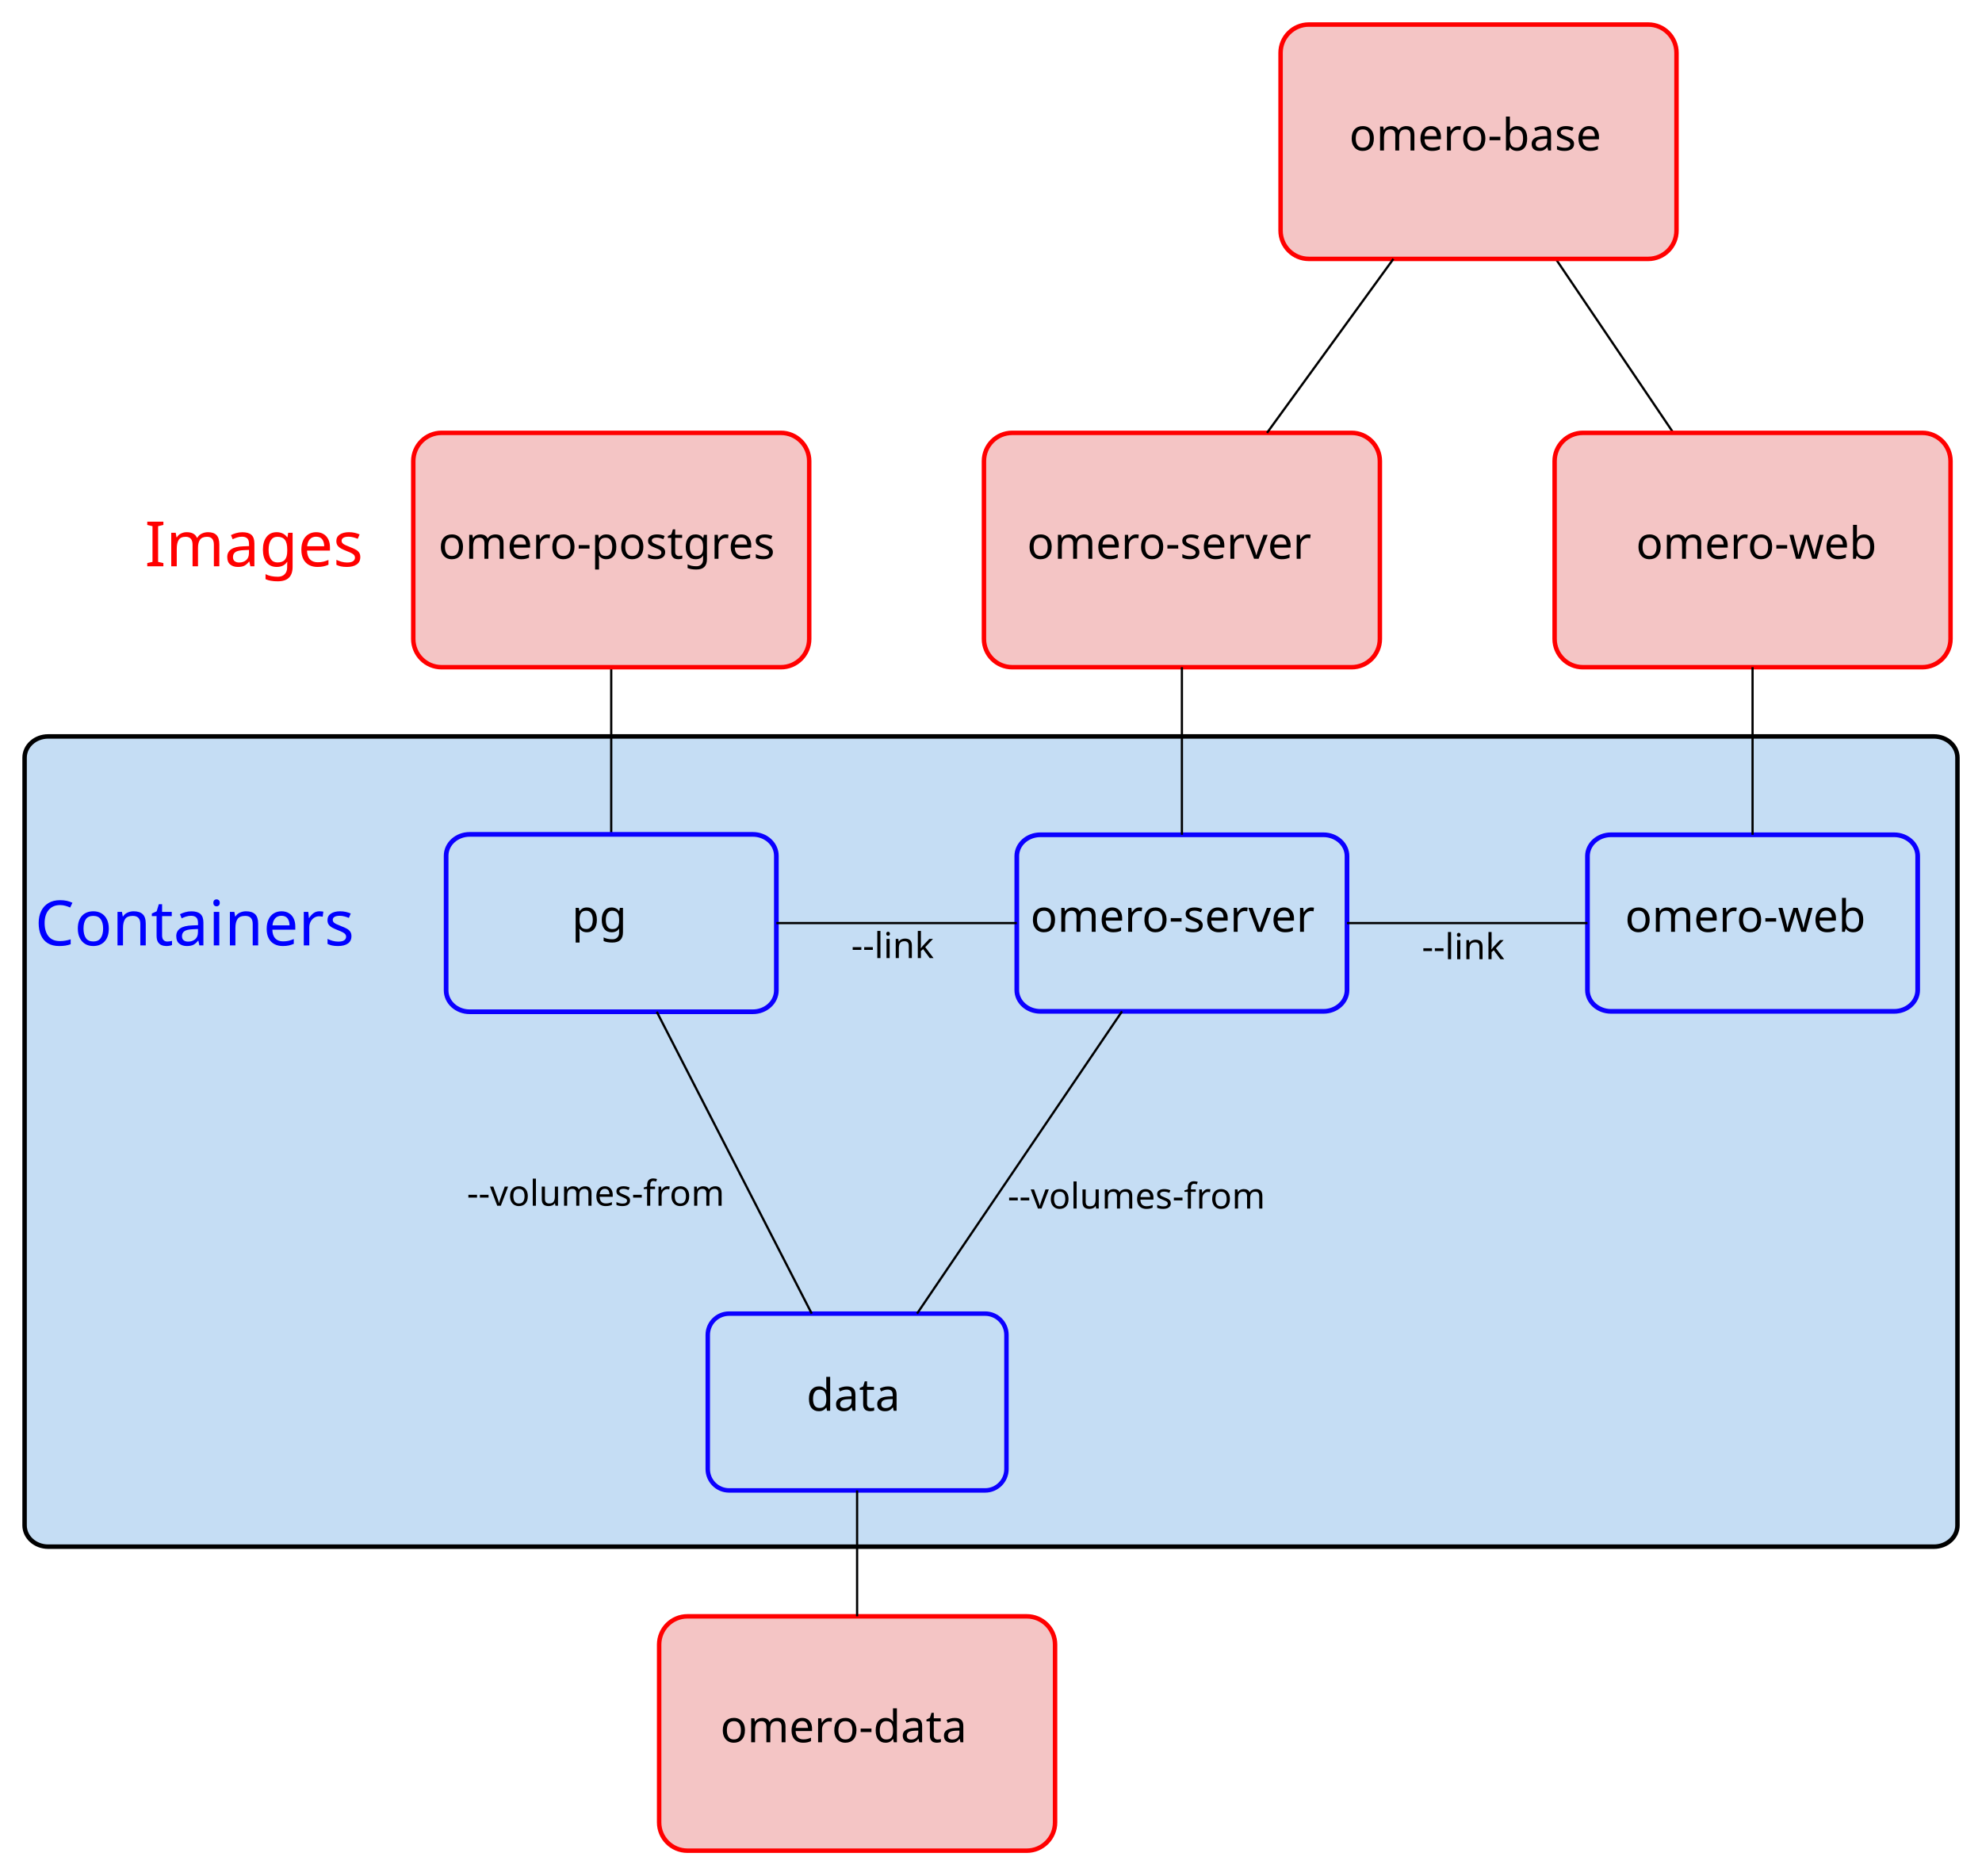
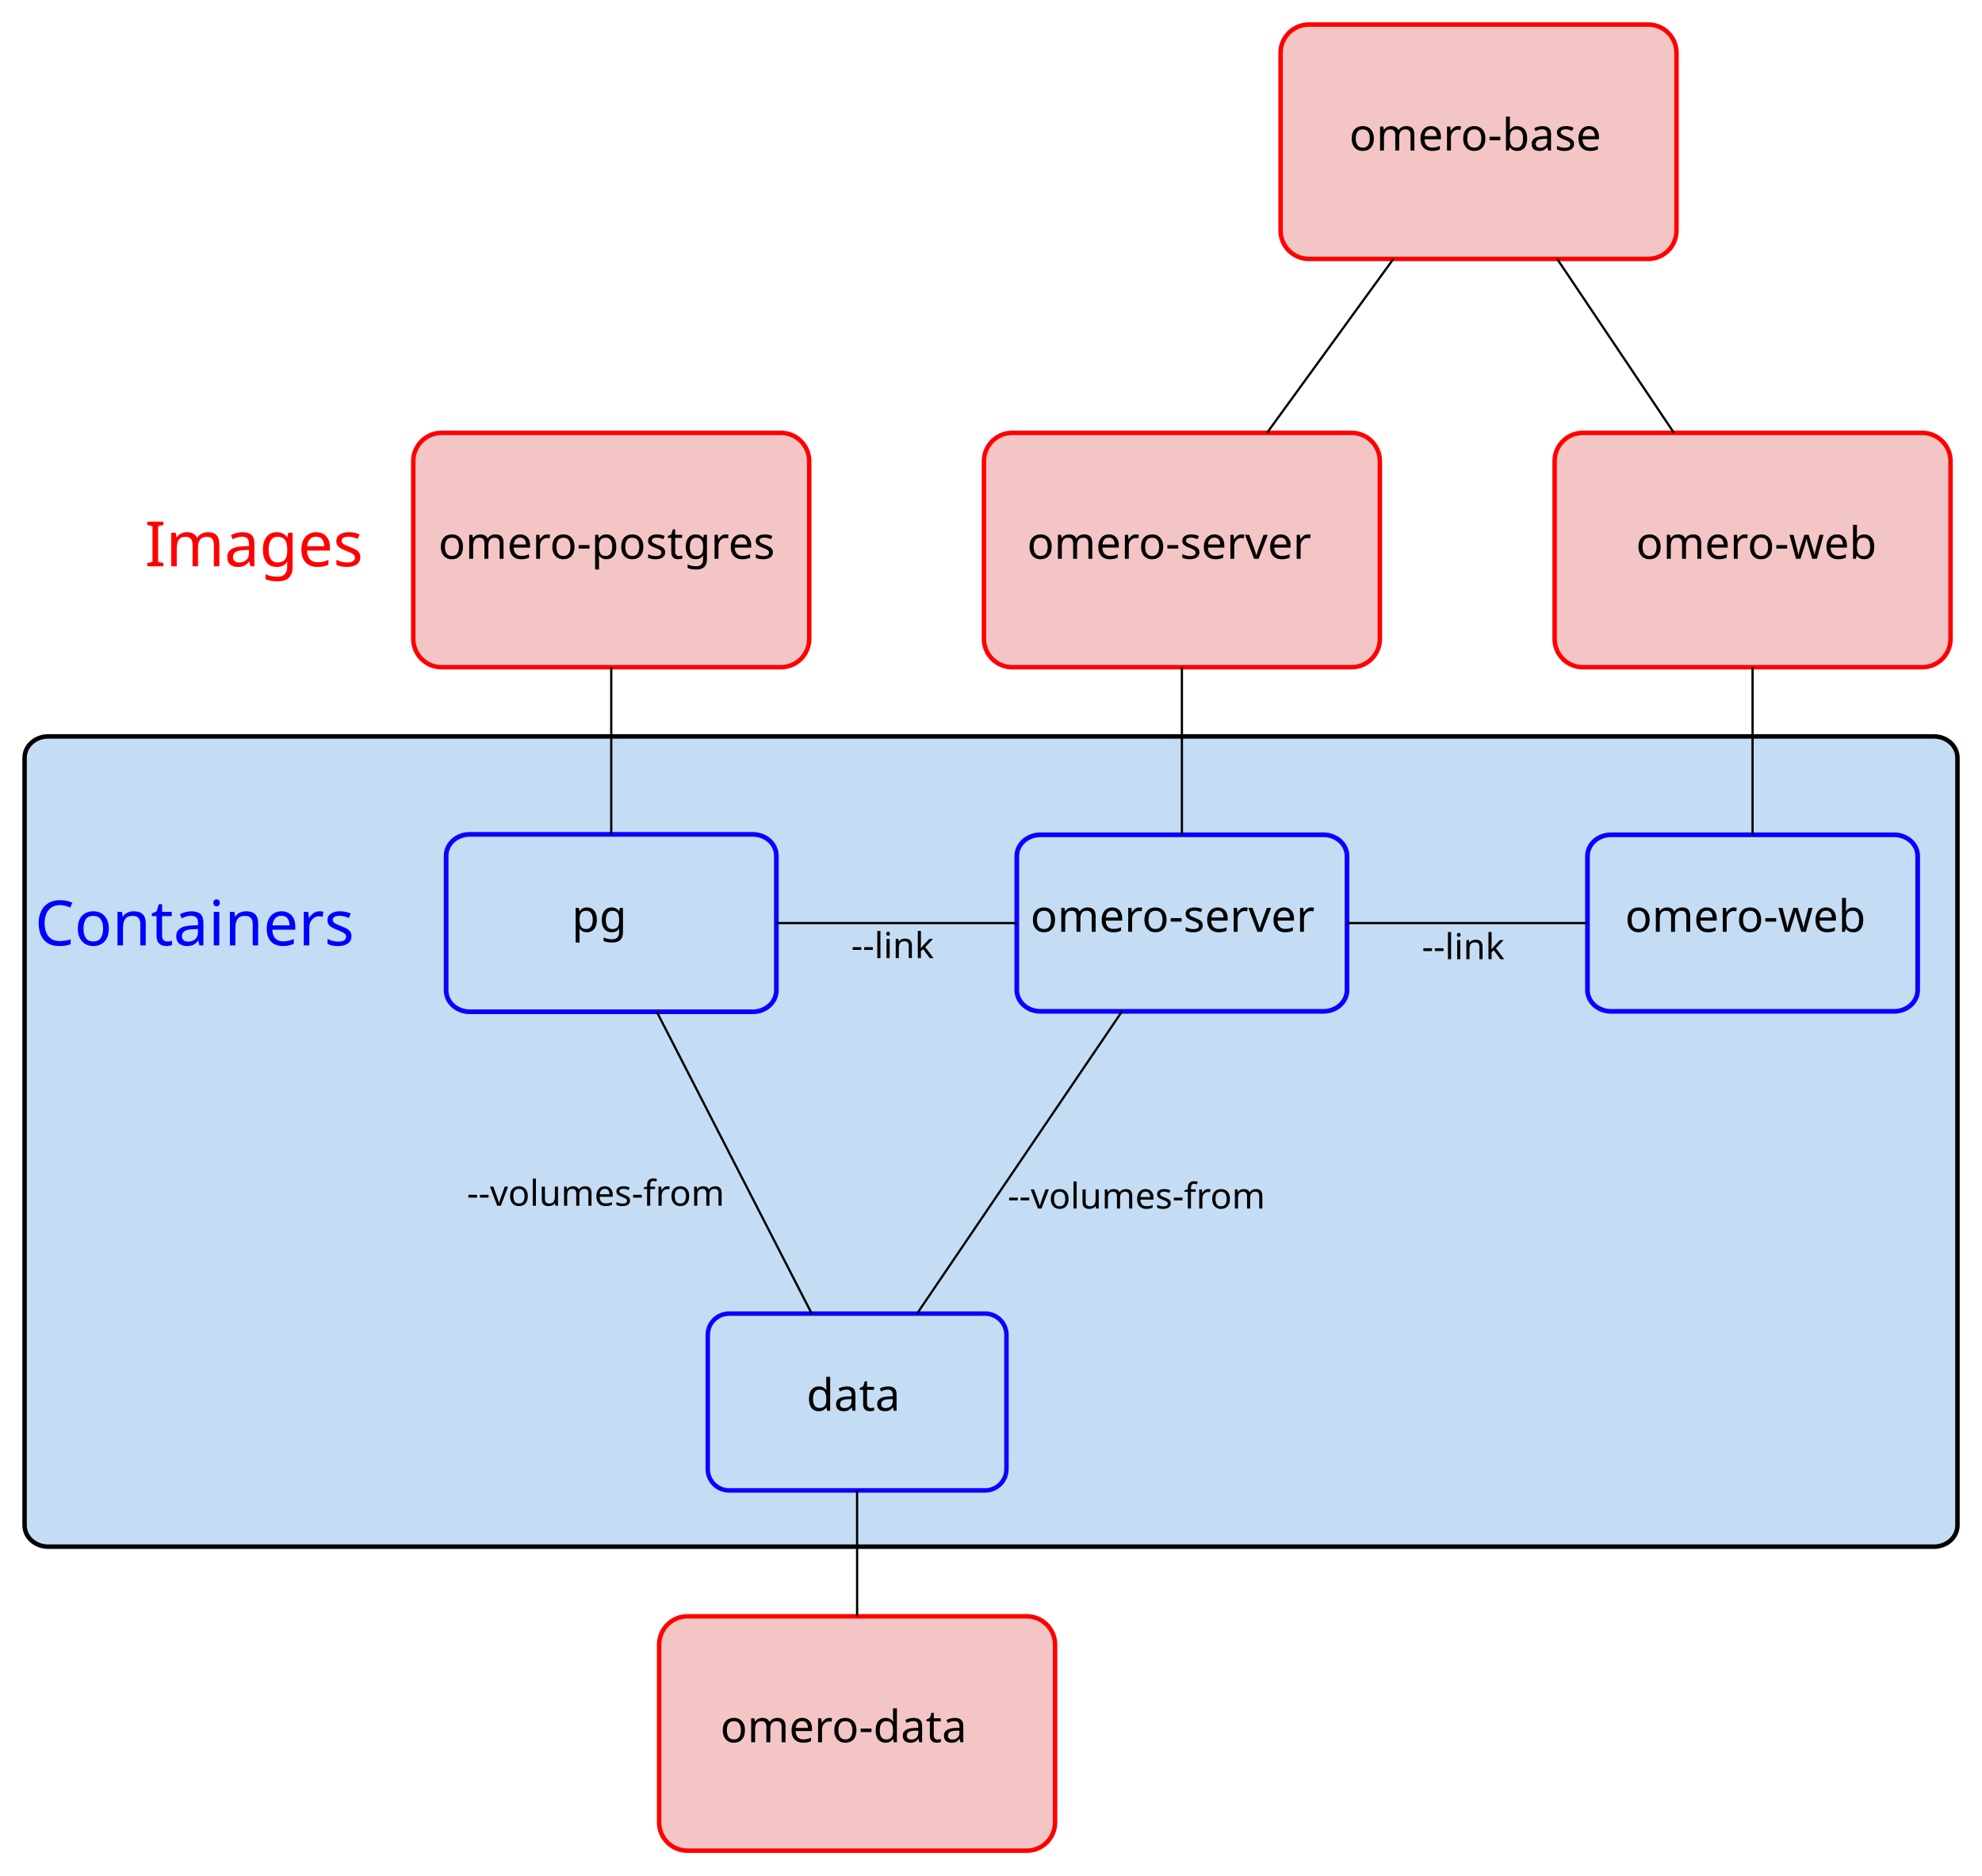
<svg xmlns="http://www.w3.org/2000/svg" width="887.719" height="839.795" id="svg2" version="1.1">
  <defs id="defs4" />
  <g id="layer1" transform="translate(-144.5938,121.6696)">
    <rect style="color:#000000;fill:#c5ddf4;fill-opacity:1;fill-rule:evenodd;stroke:#000000;stroke-width:2;stroke-linecap:butt;stroke-linejoin:miter;stroke-miterlimit:4;stroke-opacity:1;stroke-dasharray:none;stroke-dashoffset:0;marker:none;visibility:visible;display:inline;overflow:visible;enable-background:accumulate" id="rect4311" width="865.714" height="362.857" x="155.605" y="208.125" rx="10.564" ry="9.544" />
-     <path style="fill:none;stroke:#000000;stroke-width:1px;stroke-linecap:butt;stroke-linejoin:miter;stroke-opacity:1" d="m 656.599,57.937 91.874,135.912" id="path3847" transform="translate(145.6052,-121.6696)" />
-     <path style="fill:none;stroke:#000000;stroke-width:1px;stroke-linecap:butt;stroke-linejoin:miter;stroke-opacity:1" d="m 272.752,298.8 -0.011,108.65" id="path3853" transform="translate(145.6052,-121.6696)" />
    <g id="g3787" transform="translate(365.7143,530)">
      <rect ry="12.667" rx="12.667" y="72.179" x="74.102" height="104.951" width="177.331" id="rect2985" style="fill:#f4c5c5;fill-opacity:1;fill-rule:evenodd;stroke:#ff0000;stroke-width:2;stroke-linecap:butt;stroke-linejoin:miter;stroke-miterlimit:4;stroke-opacity:1;stroke-dasharray:none" />
      <text id="text3755" y="128.578" x="101.52" style="font-size:20px;font-style:normal;font-weight:normal;line-height:125%;letter-spacing:0px;word-spacing:0px;fill:#000000;fill-opacity:1;stroke:none;font-family:Sans" xml:space="preserve">
        <tspan y="128.578" x="101.52" id="tspan3757">omero-data</tspan>
      </text>
    </g>
    <g id="g3792" transform="translate(4.066528,0)">
      <rect style="fill:#f4c5c5;fill-opacity:1;fill-rule:evenodd;stroke:#ff0000;stroke-width:2;stroke-linecap:butt;stroke-linejoin:miter;stroke-miterlimit:4;stroke-opacity:1;stroke-dasharray:none" id="rect3759" width="177.331" height="104.951" x="325.63" y="72.179" rx="12.667" ry="12.667" />
      <text xml:space="preserve" style="font-size:20px;font-style:normal;font-weight:normal;line-height:125%;letter-spacing:0px;word-spacing:0px;fill:#000000;fill-opacity:1;stroke:none;font-family:Sans" x="336.886" y="128.578" id="text3761">
        <tspan id="tspan3763" x="336.886" y="128.578">omero-postgres</tspan>
      </text>
    </g>
    <g id="g3797" transform="translate(3.082336,0)">
      <rect ry="12.667" rx="12.667" y="72.179" x="582.209" height="104.951" width="177.331" id="rect3765" style="fill:#f4c5c5;fill-opacity:1;fill-rule:evenodd;stroke:#ff0000;stroke-width:2;stroke-linecap:butt;stroke-linejoin:miter;stroke-miterlimit:4;stroke-opacity:1;stroke-dasharray:none" />
      <text id="text3767" y="128.578" x="601.546" style="font-size:20px;font-style:normal;font-weight:normal;line-height:125%;letter-spacing:0px;word-spacing:0px;fill:#000000;fill-opacity:1;stroke:none;font-family:Sans" xml:space="preserve">
        <tspan y="128.578" x="601.546" id="tspan3769">omero-server</tspan>
      </text>
    </g>
    <g id="g3802" transform="translate(27.24829,0)">
      <rect style="fill:#f4c5c5;fill-opacity:1;fill-rule:evenodd;stroke:#ff0000;stroke-width:2;stroke-linecap:butt;stroke-linejoin:miter;stroke-miterlimit:4;stroke-opacity:1;stroke-dasharray:none" id="rect3771" width="177.331" height="104.951" x="813.638" y="72.179" rx="12.667" ry="12.667" />
      <text xml:space="preserve" style="font-size:20px;font-style:normal;font-weight:normal;line-height:125%;letter-spacing:0px;word-spacing:0px;fill:#000000;fill-opacity:1;stroke:none;font-family:Sans" x="850.117" y="128.578" id="text3773">
        <tspan id="tspan3775" x="850.117" y="128.578">omero-web</tspan>
      </text>
    </g>
    <text xml:space="preserve" style="font-size:28px;font-style:normal;font-weight:normal;line-height:125%;letter-spacing:0px;word-spacing:0px;fill:#ff0000;fill-opacity:1;stroke:none;font-family:Sans" x="209.426" y="131.948" id="text3783">
      <tspan id="tspan3785" x="209.426" y="131.948">Images</tspan>
    </text>
    <g id="g3965" transform="translate(343.6951,41.12655)">
      <rect style="fill:#c5ddf4;fill-opacity:1;fill-rule:evenodd;stroke:#0c00ff;stroke-width:2;stroke-linecap:butt;stroke-linejoin:miter;stroke-miterlimit:4;stroke-opacity:1;stroke-dasharray:none" id="rect3814" width="133.784" height="79.178" x="117.895" y="425.487" rx="9.556" ry="9.556" />
      <text xml:space="preserve" style="font-size:20px;font-style:normal;font-weight:normal;line-height:125%;letter-spacing:0px;word-spacing:0px;fill:#000000;fill-opacity:1;stroke:none;font-family:Sans" x="162.13" y="468.999" id="text3816">
        <tspan id="tspan3818" x="162.13" y="468.999">data</tspan>
      </text>
    </g>
    <text id="text3852" y="301.721" x="160.207" style="font-size:28px;font-style:normal;font-weight:normal;line-height:125%;letter-spacing:0px;word-spacing:0px;fill:#0000ff;fill-opacity:1;stroke:none;font-family:Sans" xml:space="preserve">
      <tspan y="301.721" x="160.207" id="tspan3854">Containers</tspan>
    </text>
    <g id="g3830" transform="translate(-10.6047,-3.060356)">
      <path id="rect3859" d="m 365.581,255.051 126.773,0 c 5.853,0 10.564,4.276 10.564,9.588 l 0,60.268 c 0,5.312 -4.712,9.588 -10.564,9.588 l -126.773,0 c -5.853,0 -10.564,-4.276 -10.564,-9.588 l 0,-60.268 c 0,-5.312 4.712,-9.588 10.564,-9.588 z" style="color:#000000;fill:#c5ddf4;fill-opacity:1;fill-rule:evenodd;stroke:#0c00ff;stroke-width:2.099;stroke-linecap:butt;stroke-linejoin:miter;stroke-miterlimit:4;stroke-opacity:1;stroke-dasharray:none;stroke-dashoffset:0;marker:none;visibility:visible;display:inline;overflow:visible;enable-background:accumulate" />
      <text id="text3861" y="298.697" x="411.324" style="font-size:20px;font-style:normal;font-weight:normal;line-height:125%;letter-spacing:0px;word-spacing:0px;fill:#000000;fill-opacity:1;stroke:none;font-family:Sans" xml:space="preserve">
        <tspan y="298.697" x="411.324" id="tspan3863">pg</tspan>
      </text>
    </g>
    <g id="g3835" transform="translate(7.450012,-3.060352)">
      <rect style="fill:#c5ddf4;fill-opacity:1;fill-rule:evenodd;stroke:#0c00ff;stroke-width:2.102;stroke-linecap:butt;stroke-linejoin:miter;stroke-miterlimit:4;stroke-opacity:1;stroke-dasharray:none" id="rect3865" width="147.898" height="79.077" x="592.558" y="255.235" rx="10.564" ry="9.544" />
      <text xml:space="preserve" style="font-size:20px;font-style:normal;font-weight:normal;line-height:125%;letter-spacing:0px;word-spacing:0px;fill:#000000;fill-opacity:1;stroke:none;font-family:Sans" x="598.68" y="298.697" id="text3867">
        <tspan id="tspan3869" x="598.68" y="298.697">omero-server</tspan>
      </text>
    </g>
    <text xml:space="preserve" style="font-size:20px;font-style:normal;font-weight:normal;line-height:125%;letter-spacing:0px;word-spacing:0px;fill:#000000;fill-opacity:1;stroke:none;font-family:Sans" x="141.926" y="487.296" id="text3871">
      <tspan id="tspan3873" x="141.926" y="487.296" />
    </text>
    <text xml:space="preserve" style="font-size:16px;font-style:normal;font-weight:normal;line-height:125%;letter-spacing:0px;word-spacing:0px;fill:#000000;fill-opacity:1;stroke:none;font-family:Sans" x="353.742" y="418.305" id="text3904">
      <tspan id="tspan3906" x="353.742" y="418.305">--volumes-from</tspan>
    </text>
    <text id="text3979" y="307.388" x="525.863" style="font-size:16px;font-style:normal;font-weight:normal;line-height:125%;letter-spacing:0px;word-spacing:0px;fill:#000000;fill-opacity:1;stroke:none;font-family:Sans" xml:space="preserve">
      <tspan y="307.388" x="525.863" id="tspan3981">--link</tspan>
    </text>
    <text id="text3991" y="419.565" x="595.928" style="font-size:16px;font-style:normal;font-weight:normal;line-height:125%;letter-spacing:0px;word-spacing:0px;fill:#000000;fill-opacity:1;stroke:none;font-family:Sans" xml:space="preserve">
      <tspan y="419.565" x="595.928" id="tspan3993">--volumes-from</tspan>
    </text>
    <g transform="translate(135.9395,-182.8571)" id="g3800">
      <rect style="fill:#f4c5c5;fill-opacity:1;fill-rule:evenodd;stroke:#ff0000;stroke-width:2;stroke-linecap:butt;stroke-linejoin:miter;stroke-miterlimit:4;stroke-opacity:1;stroke-dasharray:none" id="rect3802" width="177.331" height="104.951" x="582.209" y="72.179" rx="12.667" ry="12.667" />
      <text xml:space="preserve" style="font-size:20px;font-style:normal;font-weight:normal;line-height:125%;letter-spacing:0px;word-spacing:0px;fill:#000000;fill-opacity:1;stroke:none;font-family:Sans" x="612.974" y="128.578" id="text3804">
        <tspan id="tspan3806" x="612.974" y="128.578">omero-base</tspan>
      </text>
    </g>
    <g id="g3840" transform="translate(0.1873855,-3.060352)">
      <rect ry="9.544" rx="10.564" y="255.235" x="855.415" height="79.077" width="147.898" id="rect3810" style="fill:#c5ddf4;fill-opacity:1;fill-rule:evenodd;stroke:#0c00ff;stroke-width:2.102;stroke-linecap:butt;stroke-linejoin:miter;stroke-miterlimit:4;stroke-opacity:1;stroke-dasharray:none" />
      <text id="text3812" y="298.697" x="872.251" style="font-size:20px;font-style:normal;font-weight:normal;line-height:125%;letter-spacing:0px;word-spacing:0px;fill:#000000;fill-opacity:1;stroke:none;font-family:Sans" xml:space="preserve">
        <tspan y="298.697" x="872.251" id="tspan3814">omero-web</tspan>
      </text>
    </g>
    <text xml:space="preserve" style="font-size:16px;font-style:normal;font-weight:normal;line-height:125%;letter-spacing:0px;word-spacing:0px;fill:#000000;fill-opacity:1;stroke:none;font-family:Sans" x="781.457" y="307.893" id="text3817">
      <tspan id="tspan3819" x="781.457" y="307.893">--link</tspan>
    </text>
    <path style="fill:none;stroke:#000000;stroke-width:1px;stroke-linecap:butt;stroke-linejoin:miter;stroke-opacity:1" d="m 623.082,115.942 -56.604,77.906" id="path3845" transform="translate(145.6052,-121.6696)" />
    <path style="fill:none;stroke:#000000;stroke-width:1px;stroke-linecap:butt;stroke-linejoin:miter;stroke-opacity:1" d="m 528.352,298.8 -10e-6,75.045" id="path3849" transform="translate(145.6052,-121.6696)" />
    <path style="fill:none;stroke:#000000;stroke-width:1px;stroke-linecap:butt;stroke-linejoin:miter;stroke-opacity:1" d="m 783.946,298.8 0,75.045" id="path3851" transform="translate(145.6052,-121.6696)" />
    <path style="fill:none;stroke:#000000;stroke-width:1px;stroke-linecap:butt;stroke-linejoin:miter;stroke-opacity:1" d="m 382.877,723.848 -1e-5,-56.387" id="path4299" transform="translate(145.6052,-121.6696)" />
    <path style="fill:none;stroke:#000000;stroke-width:1px;stroke-linecap:butt;stroke-linejoin:miter;stroke-opacity:1" d="m 293.151,453.105 69.401,135.177" id="path4303" transform="translate(145.6052,-121.6696)" />
    <path style="fill:none;stroke:#000000;stroke-width:1px;stroke-linecap:butt;stroke-linejoin:miter;stroke-opacity:1" d="M 501.535,452.921 409.728,588.283" id="path4305" transform="translate(145.6052,-121.6696)" />
    <path style="fill:none;stroke:#000000;stroke-width:1px;stroke-linecap:butt;stroke-linejoin:miter;stroke-opacity:1" d="m 346.708,413.383 107.695,0" id="path4307" transform="translate(145.6052,-121.6696)" />
    <path style="fill:none;stroke:#000000;stroke-width:1px;stroke-linecap:butt;stroke-linejoin:miter;stroke-opacity:1" d="m 602.301,413.383 107.696,0" id="path4309" transform="translate(145.6052,-121.6696)" />
+     <path style="fill:none;stroke:#000000;stroke-width:1px;stroke-linecap:butt;stroke-linejoin:miter;stroke-opacity:1" d="m 697.443,115.942 52.292,77.906" id="path3043" transform="translate(144.5938,-121.6696)" />
+     <path style="fill:none;stroke:#000000;stroke-width:1px;stroke-linecap:butt;stroke-linejoin:miter;stroke-opacity:1" d="m 273.769,298.8 0,74.861" id="path3045" transform="translate(144.5938,-121.6696)" />
  </g>
</svg>
